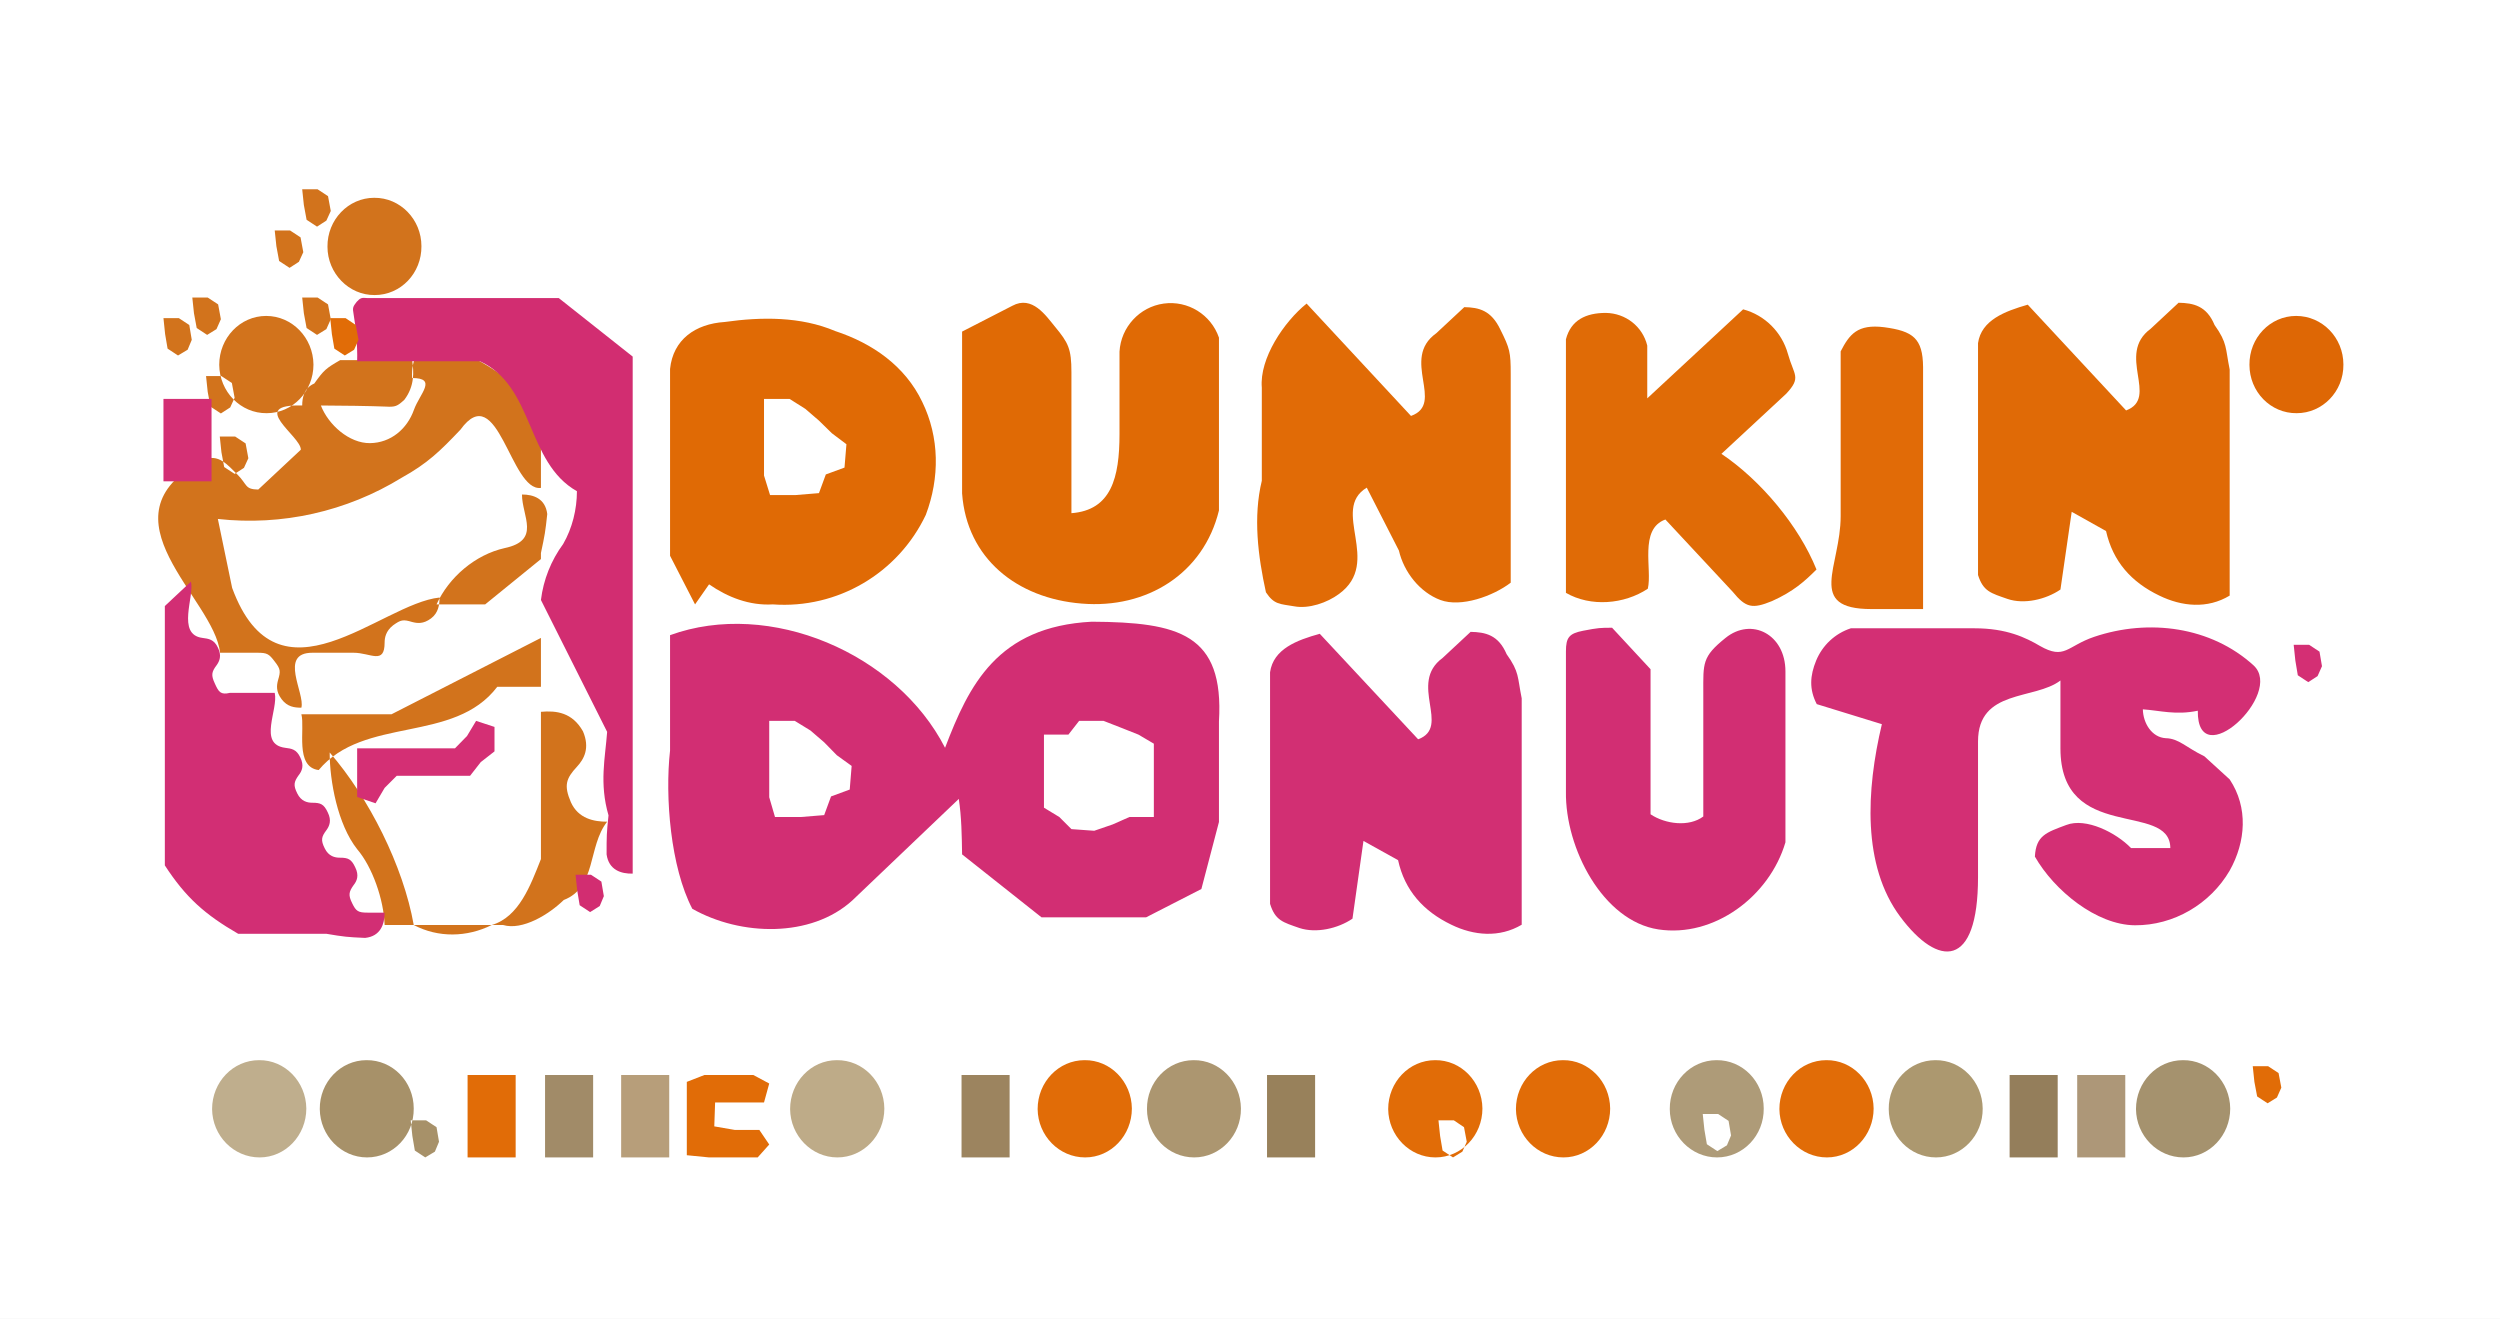
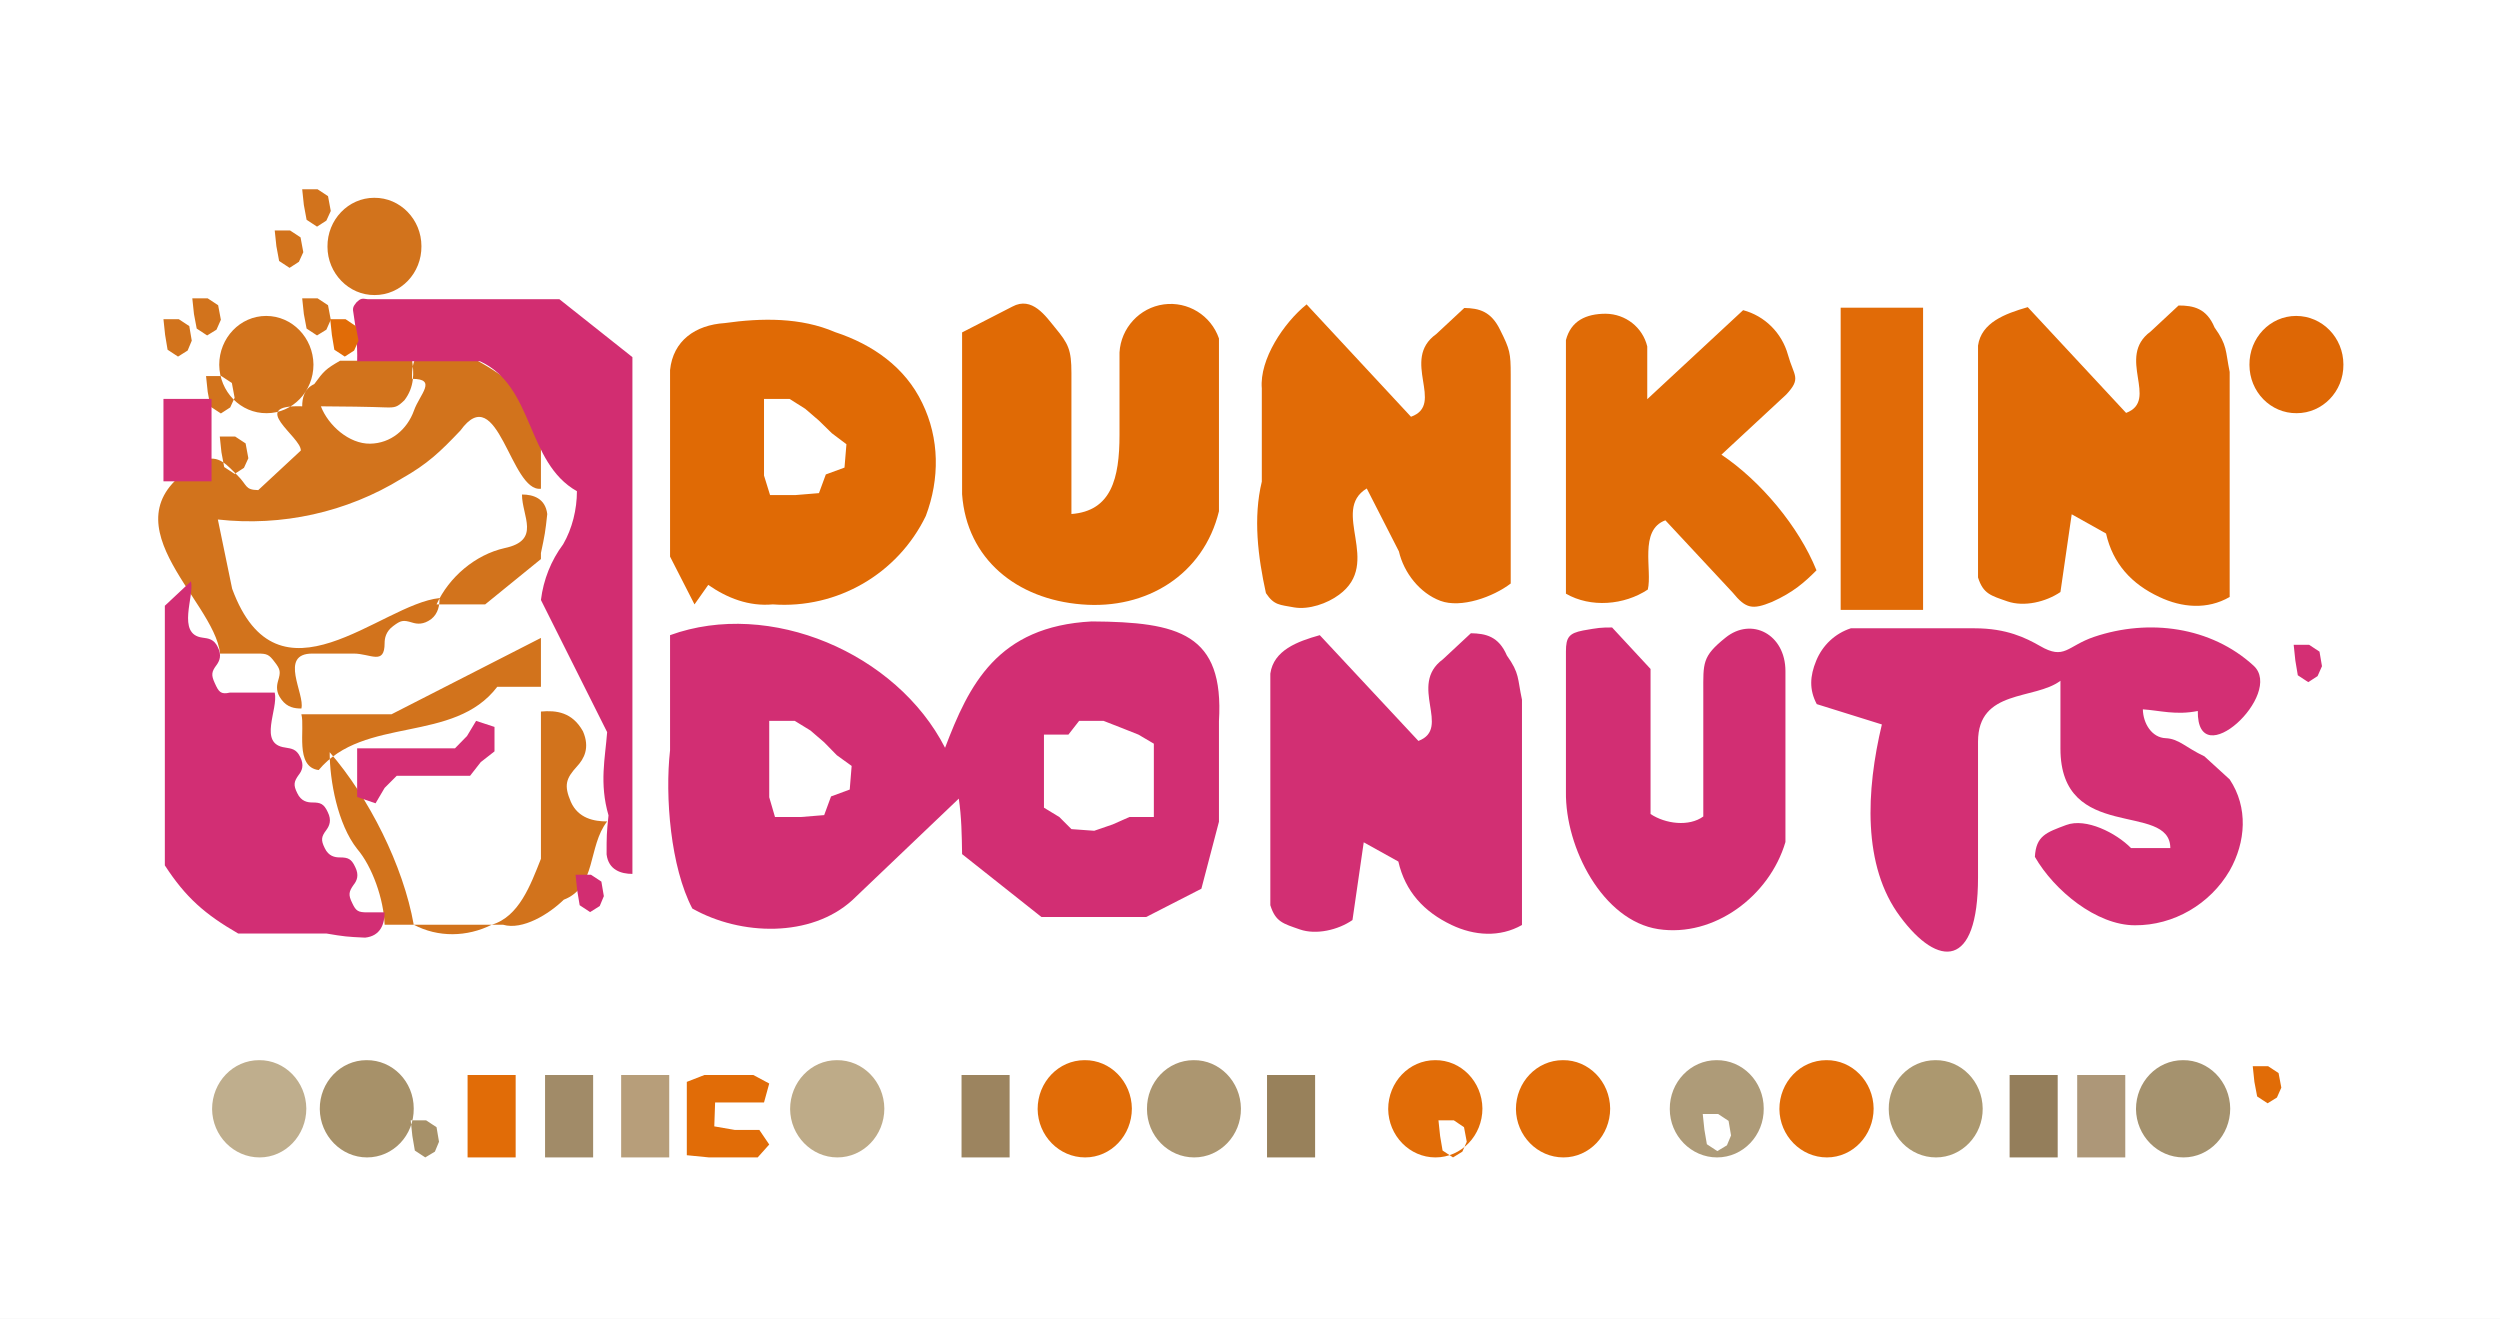
<svg xmlns="http://www.w3.org/2000/svg" viewBox="0 0 91 48" width="91" height="48">
  <rect width="100%" height="100%" fill="#ffffff" />
  <path data-region="0" d="M35.00 39.13L36.75 39.13L36.75 42.13L35.00 42.13L35.00 39.13Z" fill="#9c845f" fill-rule="evenodd" />
  <path data-region="1" d="M19.84 39.13L21.59 39.13L21.59 42.13L19.84 42.13L19.84 39.13Z" fill="#a18b68" fill-rule="evenodd" />
  <path data-region="2" d="M46.12 39.13L47.87 39.13L47.87 42.13L46.12 42.13L46.12 39.13Z" fill="#98815b" fill-rule="evenodd" />
-   <path data-region="3" d="M34.40 27.22C35.27 24.94 36.30 22.81 39.74 22.63C42.91 22.65 44.56 23.07 44.37 26.26L44.37 29.92L43.73 32.36L41.72 33.39L37.91 33.39L35.02 31.10C35.01 30.42 35.00 29.74 34.90 29.08L31.02 32.78C29.52 34.14 26.97 34.08 25.20 33.08C24.41 31.57 24.20 29.01 24.39 27.32L24.39 23.12C28.02 21.80 32.64 23.78 34.40 27.22ZM28.00 26.24L28.00 27.17L28.00 28.09L28.00 29.02L28.21 29.74L29.14 29.74L30.00 29.67L30.25 28.99L30.93 28.74L31.00 27.88L30.46 27.49L30.00 27.02L29.50 26.59L28.93 26.24L28.00 26.24ZM38.00 26.74L38.00 27.63L38.00 28.51L38.00 29.40L38.56 29.74L39.00 30.18L39.83 30.24L40.50 30.01L41.11 29.74L42.00 29.74L42.00 28.85L42.00 27.96L42.00 27.07L41.44 26.74L40.81 26.49L40.17 26.24L39.28 26.24L38.89 26.74L38.00 26.74Z" fill="#d22e73" fill-rule="evenodd" />
-   <path data-region="4" d="M79.00 30.87C78.99 29.15 75.00 30.70 75.00 27.24L75.00 24.77C74.06 25.49 72.00 25.07 72.00 26.99L72.00 31.93C72.00 35.28 70.55 35.22 69.17 33.37C67.78 31.51 67.93 28.76 68.50 26.36L66.13 25.63C65.85 25.09 65.88 24.60 66.11 24.04C66.34 23.49 66.79 23.06 67.37 22.87L71.88 22.87C73.04 22.87 73.74 23.21 74.25 23.51C75.16 24.03 75.23 23.52 76.23 23.18C78.22 22.51 80.48 22.81 82.03 24.22C83.16 25.26 79.97 28.23 80.00 25.87C79.20 26.04 78.61 25.86 78.00 25.82C78.01 26.33 78.33 26.84 78.83 26.87C79.31 26.88 79.56 27.20 80.24 27.53L81.16 28.37C81.84 29.39 81.75 30.64 81.16 31.69C80.45 32.91 79.12 33.69 77.71 33.68C76.31 33.67 74.77 32.41 74.07 31.18C74.11 30.41 74.49 30.30 75.21 30.03C75.93 29.75 77.03 30.31 77.57 30.87L79.00 30.87Z" fill="#d32f74" fill-rule="evenodd" />
-   <path data-region="5" d="M5.95 11.58L6.51 11.58L6.89 11.83L6.98 12.37L6.83 12.73L6.48 12.94L6.10 12.69L6.01 12.16L5.95 11.58ZM19.69 17.76C18.58 17.91 18.13 13.75 16.76 15.64C16.02 16.42 15.56 16.87 14.62 17.39C12.62 18.62 10.26 19.15 7.93 18.89L8.45 21.40C10.12 25.94 13.85 21.97 16.00 21.75C16.00 22.00 15.96 22.31 15.69 22.51C15.41 22.72 15.19 22.69 15.00 22.64C14.67 22.54 14.59 22.56 14.31 22.76C14.04 22.97 14.00 23.22 14.00 23.39C14.00 24.21 13.49 23.76 12.87 23.76L11.37 23.76C10.13 23.76 11.11 25.24 10.97 25.76C10.72 25.76 10.46 25.73 10.25 25.45C10.04 25.17 10.07 24.95 10.12 24.76C10.22 24.43 10.21 24.35 10.00 24.08C9.79 23.80 9.72 23.76 9.37 23.76L8.01 23.76C7.81 21.77 3.49 18.83 7.37 16.76C7.95 16.46 8.32 16.97 8.63 17.26C9.02 17.65 8.90 17.81 9.40 17.82L10.95 16.37C10.97 15.88 8.98 14.70 11.00 14.76C11.00 14.47 11.07 14.12 11.44 13.96C11.79 13.47 11.86 13.41 12.38 13.11L15.00 13.11C15.07 13.54 15.09 14.06 14.72 14.55C14.46 14.79 14.39 14.82 14.04 14.80C13.59 14.78 12.32 14.76 11.68 14.76C11.95 15.46 12.71 16.14 13.47 16.13C14.22 16.12 14.82 15.62 15.07 14.91C15.28 14.33 15.93 13.76 15.00 13.76C14.87 10.83 19.65 14.34 19.69 15.14L19.69 17.76ZM7.00 10.83L7.56 10.83L7.94 11.08L8.04 11.62L7.88 11.98L7.54 12.19L7.16 11.94L7.06 11.40L7.00 10.83ZM7.50 13.69L8.06 13.69L8.44 13.94L8.54 14.48L8.38 14.83L8.04 15.05L7.66 14.80L7.56 14.26L7.50 13.69ZM11.41 13.27C11.41 14.25 10.65 15.04 9.71 15.04C8.76 15.05 7.99 14.26 7.98 13.28C7.98 12.30 8.74 11.50 9.69 11.50C10.63 11.50 11.40 12.29 11.41 13.27ZM8.00 15.89L8.56 15.89L8.94 16.14L9.04 16.68L8.88 17.03L8.54 17.25L8.16 17.00L8.06 16.46L8.00 15.89ZM10.00 8.39L10.56 8.39L10.94 8.64L11.04 9.18L10.88 9.53L10.54 9.75L10.16 9.50L10.06 8.96L10.00 8.39ZM11.00 6.89L11.56 6.89L11.94 7.14L12.04 7.68L11.88 8.03L11.54 8.25L11.16 8.00L11.06 7.46L11.00 6.89ZM11.00 10.83L11.56 10.83L11.94 11.08L12.04 11.62L11.88 11.98L11.54 12.19L11.16 11.94L11.06 11.40L11.00 10.83ZM19.00 18.00C19.41 18.00 19.85 18.14 19.92 18.71C19.85 19.37 19.83 19.47 19.69 20.13L19.69 25.00L18.10 25.00C16.52 27.08 13.25 26.05 11.60 28.03C10.72 27.92 11.11 26.52 10.97 26.00L14.25 26.00L19.69 23.22L19.69 20.35L17.66 22.00L15.89 22.00C16.34 21.01 17.30 20.19 18.37 19.95C19.70 19.67 19.00 18.79 19.00 18.00ZM15.34 8.96C15.35 9.94 14.59 10.74 13.64 10.74C12.70 10.75 11.92 9.95 11.92 8.98C11.91 8.00 12.68 7.20 13.62 7.20C14.57 7.19 15.34 7.99 15.34 8.96ZM12.00 27.39C13.43 29.04 14.68 31.52 15.06 33.67C15.95 34.14 17.00 34.12 17.90 33.67C18.89 33.38 19.31 32.23 19.69 31.27L19.69 25.91C20.25 25.86 20.83 25.93 21.22 26.62C21.48 27.23 21.26 27.63 21.00 27.91C20.60 28.34 20.52 28.59 20.78 29.20C21.05 29.80 21.62 29.91 22.10 29.91C21.39 30.81 21.72 32.30 20.52 32.76C19.99 33.28 19.02 33.88 18.31 33.67L14.00 33.67C13.97 32.74 13.55 31.55 13.00 30.91C12.29 30.01 12.00 28.43 12.00 27.39Z" fill="#d2731c" fill-rule="evenodd" />
-   <path data-region="6" d="M49.23 33.44C48.70 33.80 47.91 33.98 47.30 33.78C46.70 33.57 46.42 33.51 46.23 32.90L46.23 24.47C46.35 23.62 47.21 23.30 48.04 23.07L51.62 26.91C52.84 26.46 51.24 24.88 52.51 23.95L53.53 23.00C54.07 23.01 54.54 23.11 54.84 23.81C55.31 24.47 55.23 24.63 55.39 25.42L55.39 33.66C54.58 34.14 53.65 34.06 52.83 33.66C51.81 33.17 51.13 32.41 50.89 31.31L49.63 30.61L49.23 33.44Z" fill="#d22f73" fill-rule="evenodd" />
-   <path data-region="7" d="M54.99 21.21C54.35 21.70 53.18 22.12 52.43 21.84C51.68 21.56 51.10 20.82 50.92 20.04L49.75 17.75C48.41 18.56 50.33 20.46 48.74 21.62C48.31 21.94 47.64 22.17 47.11 22.07C46.58 21.98 46.38 22.01 46.08 21.56C45.79 20.24 45.61 18.82 45.93 17.50L45.93 14.11C45.84 13.05 46.73 11.72 47.56 11.05L51.36 15.14C52.62 14.69 50.96 13.07 52.28 12.13L53.30 11.18C53.84 11.19 54.28 11.30 54.61 11.99C54.96 12.69 54.99 12.82 54.99 13.61L54.99 21.21Z" fill="#e16b06" fill-rule="evenodd" />
-   <path data-region="8" d="M25.30 22.00L24.39 20.23L24.39 13.43C24.50 12.36 25.31 11.79 26.38 11.72C27.73 11.53 29.15 11.52 30.40 12.05C31.77 12.50 32.95 13.33 33.57 14.63C34.20 15.92 34.21 17.39 33.70 18.74C32.69 20.87 30.48 22.17 28.13 22.00C27.28 22.05 26.49 21.74 25.81 21.27ZM27.81 14.52L27.81 15.45L27.81 16.38L27.81 17.31L28.03 18.02L28.96 18.02L29.81 17.95L30.06 17.27L30.74 17.02L30.81 16.17L30.28 15.77L29.81 15.31L29.31 14.88L28.74 14.52L27.81 14.52Z" fill="#e06a05" fill-rule="evenodd" />
-   <path data-region="9" d="M75.00 21.46C74.47 21.82 73.68 22.01 73.07 21.80C72.47 21.59 72.19 21.53 72.00 20.93L72.00 12.49C72.12 11.65 72.98 11.33 73.81 11.09L77.39 14.94C78.61 14.48 77.01 12.91 78.28 11.97L79.30 11.02C79.84 11.03 80.32 11.13 80.61 11.83C81.08 12.49 81.00 12.66 81.16 13.45L81.16 21.68C80.35 22.17 79.42 22.08 78.60 21.68C77.58 21.19 76.91 20.44 76.66 19.33L75.41 18.63L75.00 21.46Z" fill="#e06a06" fill-rule="evenodd" />
-   <path data-region="10" d="M39.00 18.68C40.45 18.57 40.75 17.39 40.75 15.80L40.75 12.80C40.80 11.91 41.48 11.17 42.36 11.05C43.24 10.93 44.08 11.45 44.37 12.29L44.37 18.58C43.81 20.88 41.74 22.17 39.37 21.97C37.01 21.78 35.19 20.32 35.02 17.96L35.02 12.07L36.85 11.13C37.57 10.74 38.07 11.49 38.40 11.89C38.89 12.48 39.00 12.70 39.00 13.55L39.00 18.68Z" fill="#e06a05" fill-rule="evenodd" />
-   <path data-region="11" d="M66.12 20.73C65.69 21.16 65.28 21.53 64.50 21.88C63.79 22.17 63.55 22.13 63.07 21.54L60.62 18.91C59.65 19.26 60.15 20.73 59.98 21.43C59.12 22.00 57.90 22.10 57.00 21.58L57.00 12.35C57.18 11.65 57.73 11.39 58.45 11.39C59.17 11.40 59.79 11.88 59.96 12.58L59.96 14.50L63.45 11.26C64.24 11.47 64.86 12.09 65.08 12.88C65.30 13.67 65.58 13.73 65.02 14.33L62.66 16.52C64.09 17.48 65.48 19.14 66.12 20.73Z" fill="#e06b06" fill-rule="evenodd" />
-   <path data-region="12" d="M58.68 22.85L60.08 24.36L60.08 29.64C60.62 30.00 61.48 30.11 62.00 29.72L62.00 25.21C62.00 24.14 61.95 23.91 62.81 23.22C63.75 22.46 64.99 23.08 64.99 24.44L64.99 30.66C64.41 32.63 62.39 34.14 60.36 33.83C58.34 33.52 56.97 30.87 57.00 28.82L57.00 23.71C57.00 23.20 57.12 23.06 57.62 22.96C58.19 22.85 58.26 22.85 58.68 22.85Z" fill="#d22e73" fill-rule="evenodd" />
-   <path data-region="13" d="M23.03 31.80C22.61 31.81 22.16 31.67 22.08 31.10C22.08 30.43 22.08 30.34 22.15 29.68C21.81 28.51 22.03 27.59 22.10 26.64L19.69 21.84C19.78 21.10 20.06 20.40 20.50 19.80C20.83 19.23 21.00 18.54 21.00 17.88C19.14 16.83 19.46 14.06 17.47 13.15L13.00 13.15C13.02 12.56 12.94 11.83 12.87 11.43C12.83 11.21 12.84 11.17 12.98 10.99C13.12 10.84 13.16 10.83 13.38 10.85L20.34 10.85L23.03 12.98L23.03 31.80ZM20.95 31.84L21.51 31.84L21.89 32.09L21.98 32.62L21.83 32.98L21.48 33.20L21.10 32.95L21.01 32.41L20.95 31.84Z" fill="#d22d71" fill-rule="evenodd" />
-   <path data-region="14" d="M14.00 33.22C14.00 33.63 13.86 34.08 13.29 34.14C12.63 34.11 12.53 34.10 11.88 33.99L8.67 33.99C7.46 33.29 6.76 32.67 6.00 31.50L6.00 22.06L6.95 21.17C7.09 21.69 6.41 23.10 7.37 23.22C7.59 23.25 7.79 23.27 7.93 23.57C8.08 23.87 7.99 24.07 7.88 24.22C7.70 24.46 7.68 24.58 7.82 24.88C7.96 25.19 8.03 25.30 8.37 25.22L10.00 25.22C10.14 25.83 9.38 27.09 10.38 27.22C10.61 27.25 10.79 27.27 10.93 27.57C11.08 27.87 10.99 28.07 10.87 28.22C10.70 28.46 10.67 28.58 10.82 28.88C10.96 29.17 11.19 29.22 11.37 29.22C11.67 29.22 11.79 29.27 11.93 29.57C12.08 29.87 11.99 30.07 11.88 30.22C11.70 30.46 11.67 30.58 11.82 30.88C11.96 31.17 12.19 31.22 12.37 31.22C12.67 31.22 12.79 31.27 12.93 31.57C13.08 31.87 12.99 32.07 12.87 32.22C12.70 32.46 12.67 32.58 12.82 32.88C12.96 33.17 13.04 33.22 13.38 33.22L14.00 33.22Z" fill="#d22e74" fill-rule="evenodd" />
-   <path data-region="15" d="M70.00 22.17L68.12 22.17C65.73 22.17 67.00 20.63 67.00 18.79L67.00 12.79C67.32 12.17 67.61 11.79 68.58 11.91C69.63 12.05 69.99 12.31 70.00 13.36L70.00 22.17Z" fill="#e16b07" fill-rule="evenodd" />
+   <path data-region="3" d="M34.40 27.22C35.27 24.93 36.30 22.80 39.74 22.62C42.91 22.64 44.56 23.06 44.37 26.25L44.37 29.91L43.73 32.35L41.72 33.38L37.91 33.38L35.02 31.09C35.01 30.41 35.00 29.74 34.90 29.07L31.02 32.77C29.52 34.13 26.97 34.07 25.20 33.07C24.41 31.56 24.20 29.00 24.39 27.31L24.39 23.12C28.02 21.80 32.64 23.77 34.40 27.22ZM28.00 26.24L28.00 27.17L28.00 28.09L28.00 29.02L28.21 29.74L29.14 29.74L30.00 29.67L30.25 28.99L30.93 28.74L31.00 27.88L30.46 27.49L30.00 27.02L29.50 26.59L28.93 26.24L28.00 26.24ZM38.00 26.74L38.00 27.63L38.00 28.51L38.00 29.40L38.56 29.74L39.00 30.18L39.83 30.24L40.50 30.01L41.11 29.74L42.00 29.74L42.00 28.85L42.00 27.96L42.00 27.07L41.44 26.74L40.81 26.49L40.17 26.24L39.28 26.24L38.89 26.74L38.00 26.74Z" fill="#d22e73" fill-rule="evenodd" />
+   <path data-region="4" d="M79.00 30.87C78.99 29.16 75.00 30.70 75.00 27.25L75.00 24.78C74.06 25.49 72.00 25.07 72.00 27.00L72.00 31.94C72.00 35.28 70.55 35.23 69.17 33.37C67.78 31.52 67.93 28.76 68.50 26.37L66.13 25.63C65.85 25.10 65.88 24.61 66.11 24.05C66.34 23.49 66.79 23.06 67.37 22.87L71.88 22.87C73.04 22.87 73.74 23.22 74.25 23.51C75.16 24.04 75.23 23.52 76.23 23.18C78.22 22.51 80.48 22.81 82.03 24.23C83.16 25.26 79.97 28.24 80.00 25.88C79.20 26.04 78.61 25.86 78.00 25.82C78.01 26.34 78.33 26.85 78.83 26.87C79.31 26.89 79.56 27.21 80.24 27.53L81.16 28.37C81.84 29.39 81.75 30.65 81.16 31.69C80.45 32.91 79.12 33.69 77.71 33.68C76.31 33.68 74.77 32.41 74.07 31.19C74.11 30.42 74.49 30.30 75.21 30.03C75.93 29.76 77.03 30.32 77.57 30.87L79.00 30.87Z" fill="#d32f74" fill-rule="evenodd" />
+   <path data-region="5" d="M5.95 11.62L6.51 11.62L6.89 11.87L6.98 12.40L6.83 12.76L6.48 12.98L6.10 12.73L6.01 12.19L5.95 11.62ZM19.69 17.79C18.58 17.93 18.13 13.78 16.76 15.67C16.02 16.45 15.56 16.89 14.62 17.42C12.62 18.65 10.26 19.17 7.93 18.91L8.45 21.43C10.12 25.96 13.85 21.99 16.00 21.77C16.00 22.02 15.96 22.33 15.69 22.54C15.41 22.74 15.19 22.72 15.00 22.66C14.67 22.56 14.59 22.58 14.31 22.79C14.04 22.99 14.00 23.24 14.00 23.41C14.00 24.23 13.49 23.79 12.87 23.79L11.37 23.79C10.13 23.79 11.11 25.27 10.97 25.79C10.72 25.79 10.46 25.75 10.25 25.47C10.04 25.20 10.07 24.97 10.12 24.79C10.22 24.46 10.21 24.37 10.00 24.10C9.79 23.82 9.72 23.79 9.37 23.79L8.01 23.79C7.81 21.79 3.49 18.85 7.37 16.79C7.95 16.48 8.32 17.00 8.63 17.29C9.02 17.67 8.90 17.83 9.40 17.84L10.95 16.40C10.97 15.90 8.98 14.72 11.00 14.79C11.00 14.49 11.07 14.15 11.44 13.98C11.79 13.50 11.86 13.43 12.38 13.13L15.00 13.13C15.07 13.56 15.09 14.09 14.72 14.57C14.46 14.82 14.39 14.84 14.04 14.83C13.59 14.81 12.32 14.79 11.68 14.79C11.95 15.49 12.71 16.16 13.47 16.15C14.22 16.14 14.82 15.64 15.07 14.94C15.28 14.35 15.93 13.79 15.00 13.79C14.87 10.86 19.65 14.37 19.69 15.16L19.69 17.79ZM7.00 10.86L7.56 10.86L7.94 11.11L8.04 11.64L7.88 12.00L7.54 12.21L7.16 11.96L7.06 11.43L7.00 10.86ZM7.50 13.69L8.06 13.69L8.44 13.94L8.54 14.48L8.38 14.83L8.04 15.05L7.66 14.80L7.56 14.26L7.50 13.69ZM11.41 13.27C11.41 14.25 10.65 15.04 9.71 15.04C8.76 15.05 7.99 14.26 7.98 13.28C7.98 12.30 8.74 11.50 9.69 11.50C10.63 11.50 11.40 12.29 11.41 13.27ZM8.00 15.89L8.56 15.89L8.94 16.14L9.04 16.68L8.88 17.03L8.54 17.25L8.16 17.00L8.06 16.46L8.00 15.89ZM10.00 8.39L10.56 8.39L10.94 8.64L11.04 9.18L10.88 9.53L10.54 9.75L10.16 9.50L10.06 8.96L10.00 8.39ZM11.00 6.89L11.56 6.89L11.94 7.14L12.04 7.68L11.88 8.03L11.54 8.25L11.16 8.00L11.06 7.46L11.00 6.89ZM11.00 10.86L11.56 10.86L11.94 11.11L12.04 11.64L11.88 12.00L11.54 12.21L11.16 11.96L11.06 11.43L11.00 10.86ZM19.00 18.00C19.41 18.00 19.85 18.14 19.92 18.71C19.85 19.37 19.83 19.47 19.69 20.13L19.69 25.00L18.10 25.00C16.52 27.08 13.25 26.05 11.60 28.03C10.72 27.92 11.11 26.52 10.97 26.00L14.25 26.00L19.69 23.22L19.69 20.35L17.66 22.00L15.89 22.00C16.34 21.01 17.30 20.19 18.37 19.95C19.70 19.67 19.00 18.79 19.00 18.00ZM15.34 8.96C15.35 9.94 14.59 10.74 13.64 10.74C12.70 10.75 11.92 9.95 11.92 8.98C11.91 8.00 12.68 7.20 13.62 7.20C14.57 7.19 15.34 7.99 15.34 8.96ZM12.00 27.38C13.43 29.03 14.68 31.51 15.06 33.66C15.95 34.13 17.00 34.11 17.90 33.66C18.89 33.37 19.31 32.22 19.69 31.26L19.69 25.90C20.25 25.85 20.83 25.92 21.22 26.62C21.48 27.22 21.26 27.62 21.00 27.90C20.60 28.34 20.52 28.58 20.78 29.19C21.05 29.79 21.62 29.90 22.10 29.90C21.39 30.81 21.72 32.29 20.52 32.75C19.99 33.27 19.02 33.87 18.31 33.66L14.00 33.66C13.97 32.73 13.55 31.54 13.00 30.90C12.29 30.00 12.00 28.42 12.00 27.38Z" fill="#d2731c" fill-rule="evenodd" />
+   <path data-region="6" d="M49.23 33.49C48.71 33.85 47.91 34.04 47.31 33.83C46.71 33.62 46.43 33.56 46.24 32.95L46.24 24.52C46.36 23.67 47.22 23.35 48.04 23.12L51.63 26.97C52.85 26.51 51.24 24.94 52.52 24.00L53.54 23.05C54.08 23.06 54.55 23.16 54.85 23.86C55.32 24.52 55.23 24.68 55.40 25.47L55.40 33.67C54.59 34.13 53.66 34.06 52.84 33.67C51.83 33.19 51.15 32.45 50.90 31.36L49.64 30.66L49.23 33.49Z" fill="#d22f73" fill-rule="evenodd" />
+   <path data-region="7" d="M54.99 21.24C54.35 21.73 53.18 22.15 52.43 21.87C51.68 21.59 51.10 20.85 50.92 20.07L49.75 17.78C48.41 18.59 50.33 20.49 48.74 21.65C48.31 21.97 47.64 22.20 47.11 22.11C46.58 22.01 46.38 22.04 46.08 21.59C45.79 20.27 45.61 18.85 45.93 17.53L45.93 14.14C45.84 13.08 46.73 11.75 47.56 11.08L51.36 15.17C52.62 14.72 50.96 13.10 52.28 12.16L53.30 11.21C53.84 11.22 54.28 11.33 54.61 12.02C54.96 12.72 54.99 12.85 54.99 13.64L54.99 21.24Z" fill="#e16b06" fill-rule="evenodd" />
+   <path data-region="8" d="M25.28 22.00L24.39 20.26L24.39 13.47C24.50 12.40 25.31 11.83 26.38 11.76C27.73 11.57 29.15 11.55 30.40 12.09C31.77 12.54 32.95 13.37 33.57 14.67C34.20 15.96 34.21 17.43 33.70 18.78C32.68 20.89 30.47 22.17 28.13 22.00C27.26 22.08 26.47 21.77 25.78 21.29ZM27.81 14.52L27.81 15.45L27.81 16.38L27.81 17.31L28.03 18.02L28.96 18.02L29.81 17.95L30.06 17.27L30.74 17.02L30.81 16.17L30.28 15.77L29.81 15.31L29.31 14.88L28.74 14.52L27.81 14.52Z" fill="#e06a05" fill-rule="evenodd" />
+   <path data-region="9" d="M75.00 21.55C74.47 21.91 73.68 22.10 73.07 21.89C72.47 21.68 72.19 21.62 72.00 21.02L72.00 12.58C72.12 11.74 72.98 11.42 73.81 11.18L77.39 15.03C78.61 14.57 77.01 13.00 78.28 12.07L79.30 11.12C79.84 11.12 80.32 11.22 80.61 11.92C81.08 12.58 81.00 12.75 81.16 13.54L81.16 21.73C80.35 22.20 79.42 22.12 78.60 21.73C77.59 21.26 76.91 20.52 76.66 19.42L75.41 18.72L75.00 21.55Z" fill="#e06a06" fill-rule="evenodd" />
+   <path data-region="10" d="M39.00 18.71C40.45 18.60 40.75 17.42 40.75 15.83L40.75 12.83C40.80 11.94 41.48 11.20 42.36 11.08C43.24 10.96 44.08 11.48 44.37 12.32L44.37 18.61C43.81 20.91 41.74 22.20 39.37 22.00C37.01 21.81 35.19 20.35 35.02 17.99L35.02 12.10L36.85 11.16C37.57 10.77 38.07 11.52 38.40 11.92C38.89 12.51 39.00 12.73 39.00 13.58L39.00 18.71Z" fill="#e06a05" fill-rule="evenodd" />
+   <path data-region="11" d="M66.12 20.76C65.69 21.19 65.28 21.56 64.50 21.91C63.79 22.20 63.55 22.16 63.07 21.57L60.62 18.94C59.65 19.29 60.15 20.76 59.98 21.46C59.12 22.03 57.90 22.13 57.00 21.61L57.00 12.38C57.18 11.68 57.73 11.42 58.45 11.42C59.17 11.43 59.79 11.91 59.96 12.61L59.96 14.53L63.45 11.29C64.24 11.50 64.86 12.12 65.08 12.91C65.30 13.70 65.58 13.76 65.02 14.36L62.66 16.55C64.09 17.51 65.48 19.17 66.12 20.76Z" fill="#e06b06" fill-rule="evenodd" />
+   <path data-region="12" d="M58.68 22.84L60.08 24.35L60.08 29.63C60.62 29.99 61.48 30.10 62.00 29.72L62.00 25.21C62.00 24.13 61.95 23.90 62.81 23.21C63.75 22.45 64.99 23.08 64.99 24.43L64.99 30.65C64.41 32.62 62.39 34.13 60.36 33.82C58.34 33.51 56.97 30.86 57.00 28.82L57.00 23.71C57.00 23.19 57.12 23.05 57.62 22.95C58.19 22.85 58.26 22.84 58.68 22.84Z" fill="#d22e73" fill-rule="evenodd" />
+   <path data-region="13" d="M23.02 31.81C22.61 31.81 22.15 31.67 22.08 31.10C22.08 30.44 22.08 30.34 22.15 29.68C21.81 28.51 22.03 27.59 22.10 26.65L19.69 21.84C19.78 21.10 20.06 20.40 20.50 19.81C20.83 19.24 21.00 18.54 21.00 17.88C19.14 16.83 19.46 14.06 17.47 13.15L13.00 13.15C13.02 12.57 12.94 11.83 12.87 11.43C12.83 11.22 12.84 11.17 12.98 11.00C13.13 10.86 13.17 10.86 13.38 10.89L20.36 10.89L23.02 13.00L23.02 31.81ZM20.95 31.84L21.51 31.84L21.89 32.09L21.98 32.62L21.83 32.98L21.48 33.20L21.10 32.95L21.01 32.41L20.95 31.84Z" fill="#d22d71" fill-rule="evenodd" />
+   <path data-region="14" d="M14.00 33.21C14.00 33.62 13.86 34.07 13.29 34.13C12.63 34.10 12.53 34.09 11.88 33.98L8.67 33.98C7.46 33.28 6.76 32.67 6.00 31.50L6.00 22.05L6.95 21.16C7.09 21.68 6.41 23.09 7.37 23.21C7.59 23.24 7.79 23.26 7.93 23.56C8.08 23.86 7.99 24.06 7.88 24.21C7.70 24.45 7.68 24.57 7.82 24.87C7.96 25.18 8.03 25.29 8.37 25.21L10.00 25.21C10.14 25.82 9.38 27.08 10.38 27.21C10.61 27.25 10.79 27.26 10.93 27.56C11.08 27.86 10.99 28.06 10.87 28.21C10.70 28.45 10.67 28.57 10.82 28.87C10.96 29.17 11.19 29.21 11.37 29.21C11.67 29.21 11.79 29.26 11.93 29.56C12.08 29.86 11.99 30.06 11.88 30.21C11.70 30.45 11.67 30.57 11.82 30.87C11.96 31.17 12.19 31.21 12.37 31.21C12.67 31.21 12.79 31.26 12.93 31.56C13.08 31.86 12.99 32.06 12.87 32.21C12.70 32.45 12.67 32.57 12.82 32.87C12.96 33.17 13.04 33.21 13.38 33.21L14.00 33.21Z" fill="#d22e74" fill-rule="evenodd" />
+   <path data-region="15" d="M70.00 22.20L67.00 22.20L67.00 11.20L70.00 11.20L70.00 22.20Z" fill="#e16b07" fill-rule="evenodd" />
  <path data-region="16" d="M81.88 13.28C81.87 12.30 82.63 11.50 83.58 11.50C84.53 11.50 85.30 12.29 85.30 13.27C85.31 14.25 84.54 15.04 83.60 15.04C82.65 15.05 81.88 14.26 81.88 13.28Z" fill="#de6705" fill-rule="evenodd" />
  <path data-region="17" d="M64.20 40.35C64.21 41.33 63.45 42.13 62.50 42.13C61.56 42.13 60.78 41.34 60.78 40.37C60.77 39.39 61.54 38.59 62.48 38.59C63.43 38.58 64.20 39.37 64.20 40.35ZM61.98 40.55L62.54 40.55L62.92 40.80L63.01 41.33L62.86 41.69L62.51 41.90L62.13 41.65L62.04 41.12L61.98 40.55Z" fill="#ae9b78" fill-rule="evenodd" />
  <path data-region="18" d="M45.17 40.35C45.18 41.33 44.41 42.13 43.47 42.13C42.52 42.13 41.75 41.34 41.75 40.37C41.74 39.39 42.50 38.59 43.45 38.59C44.39 38.58 45.16 39.37 45.17 40.35Z" fill="#ac9670" fill-rule="evenodd" />
  <path data-region="19" d="M72.17 40.35C72.18 41.33 71.41 42.13 70.47 42.13C69.52 42.13 68.75 41.34 68.75 40.37C68.74 39.39 69.50 38.59 70.45 38.59C71.39 38.58 72.16 39.37 72.17 40.35Z" fill="#ac986f" fill-rule="evenodd" />
  <path data-region="20" d="M81.18 40.35C81.18 41.33 80.42 42.13 79.48 42.13C78.53 42.13 77.76 41.34 77.75 40.37C77.75 39.39 78.51 38.59 79.46 38.59C80.40 38.58 81.17 39.37 81.18 40.35Z" fill="#a5926e" fill-rule="evenodd" />
  <path data-region="21" d="M15.06 40.35C15.07 41.33 14.31 42.13 13.36 42.13C12.42 42.13 11.65 41.34 11.64 40.37C11.63 39.39 12.40 38.59 13.34 38.59C14.29 38.58 15.06 39.37 15.06 40.35ZM14.95 40.78L15.51 40.78L15.89 41.03L15.98 41.56L15.83 41.92L15.48 42.13L15.10 41.88L15.01 41.35L14.95 40.78Z" fill="#a79169" fill-rule="evenodd" />
  <path data-region="22" d="M58.61 40.35C58.61 41.33 57.85 42.13 56.91 42.13C55.96 42.13 55.19 41.34 55.18 40.37C55.18 39.39 55.94 38.59 56.89 38.59C57.83 38.58 58.60 39.37 58.61 40.35Z" fill="#e16c07" fill-rule="evenodd" />
  <path data-region="23" d="M25.00 39.38L25.64 39.13L26.53 39.13L27.42 39.13L28.00 39.44L27.81 40.13L26.92 40.13L26.03 40.13L26.00 41.00L26.75 41.13L27.64 41.13L28.00 41.66L27.58 42.13L26.69 42.13L25.81 42.13L25.00 42.05L25.00 41.16L25.00 40.27L25.00 39.38Z" fill="#e16c07" fill-rule="evenodd" />
  <path data-region="24" d="M41.20 40.35C41.20 41.33 40.44 42.13 39.50 42.13C38.55 42.13 37.78 41.34 37.77 40.37C37.77 39.39 38.53 38.59 39.48 38.59C40.42 38.58 41.19 39.37 41.20 40.35Z" fill="#e16c07" fill-rule="evenodd" />
  <path data-region="25" d="M68.20 40.35C68.20 41.33 67.44 42.13 66.50 42.13C65.55 42.13 64.78 41.34 64.77 40.37C64.77 39.39 65.53 38.59 66.48 38.59C67.42 38.58 68.19 39.37 68.20 40.35Z" fill="#e16c07" fill-rule="evenodd" />
  <path data-region="26" d="M11.15 40.35C11.15 41.33 10.39 42.13 9.45 42.13C8.50 42.13 7.73 41.34 7.72 40.37C7.72 39.39 8.48 38.59 9.43 38.59C10.37 38.58 11.14 39.37 11.15 40.35Z" fill="#bfae8d" fill-rule="evenodd" />
  <path data-region="27" d="M32.19 40.35C32.19 41.33 31.43 42.13 30.48 42.13C29.54 42.13 28.77 41.34 28.76 40.37C28.76 39.39 29.52 38.59 30.46 38.59C31.41 38.58 32.18 39.37 32.19 40.35Z" fill="#beab88" fill-rule="evenodd" />
  <path data-region="28" d="M13.00 27.24L13.89 27.24L14.78 27.24L15.67 27.24L16.56 27.24L17.00 26.79L17.33 26.24L18.00 26.46L18.00 27.35L17.50 27.74L17.11 28.24L16.22 28.24L15.33 28.24L14.44 28.24L14.00 28.68L13.67 29.24L13.00 29.01L13.00 28.13L13.00 27.24Z" fill="#d42f74" fill-rule="evenodd" />
  <path data-region="29" d="M53.96 40.35C53.96 41.33 53.20 42.13 52.25 42.13C51.31 42.13 50.54 41.34 50.53 40.37C50.53 39.39 51.29 38.59 52.24 38.59C53.18 38.58 53.95 39.37 53.96 40.35ZM52.36 40.78L52.92 40.78L53.29 41.03L53.39 41.56L53.23 41.92L52.89 42.13L52.51 41.88L52.42 41.35L52.36 40.78Z" fill="#e16c07" fill-rule="evenodd" />
  <path data-region="30" d="M17.02 39.13L18.77 39.13L18.77 42.13L17.02 42.13L17.02 39.13Z" fill="#e16c07" fill-rule="evenodd" />
  <path data-region="31" d="M73.15 39.13L74.90 39.13L74.90 42.13L73.15 42.13L73.15 39.13Z" fill="#947e5b" fill-rule="evenodd" />
  <path data-region="32" d="M5.95 14.52L7.70 14.52L7.70 17.52L5.95 17.52L5.95 14.52Z" fill="#d42f74" fill-rule="evenodd" />
  <path data-region="33" d="M83.49 23.47L84.05 23.47L84.43 23.72L84.52 24.25L84.36 24.61L84.02 24.83L83.64 24.58L83.55 24.04L83.49 23.47Z" fill="#d42f74" fill-rule="evenodd" />
  <path data-region="34" d="M22.61 39.13L24.36 39.13L24.36 42.13L22.61 42.13L22.61 39.13Z" fill="#b79e7a" fill-rule="evenodd" />
  <path data-region="35" d="M75.61 39.13L77.36 39.13L77.36 42.13L75.61 42.13L75.61 39.13Z" fill="#ad9778" fill-rule="evenodd" />
-   <path data-region="36" d="M12.02 11.58L12.58 11.58L12.95 11.83L13.05 12.37L12.89 12.73L12.55 12.94L12.17 12.69L12.08 12.16L12.02 11.58Z" fill="#e16c07" fill-rule="evenodd" />
+   <path data-region="36" d="M12.02 11.62L12.58 11.62L12.95 11.87L13.05 12.40L12.89 12.76L12.55 12.98L12.17 12.73L12.08 12.19L12.02 11.62Z" fill="#e16c07" fill-rule="evenodd" />
  <path data-region="37" d="M82.00 38.81L82.56 38.81L82.94 39.06L83.04 39.59L82.88 39.95L82.54 40.16L82.16 39.91L82.06 39.38L82.00 38.81Z" fill="#e16c07" fill-rule="evenodd" />
</svg>
